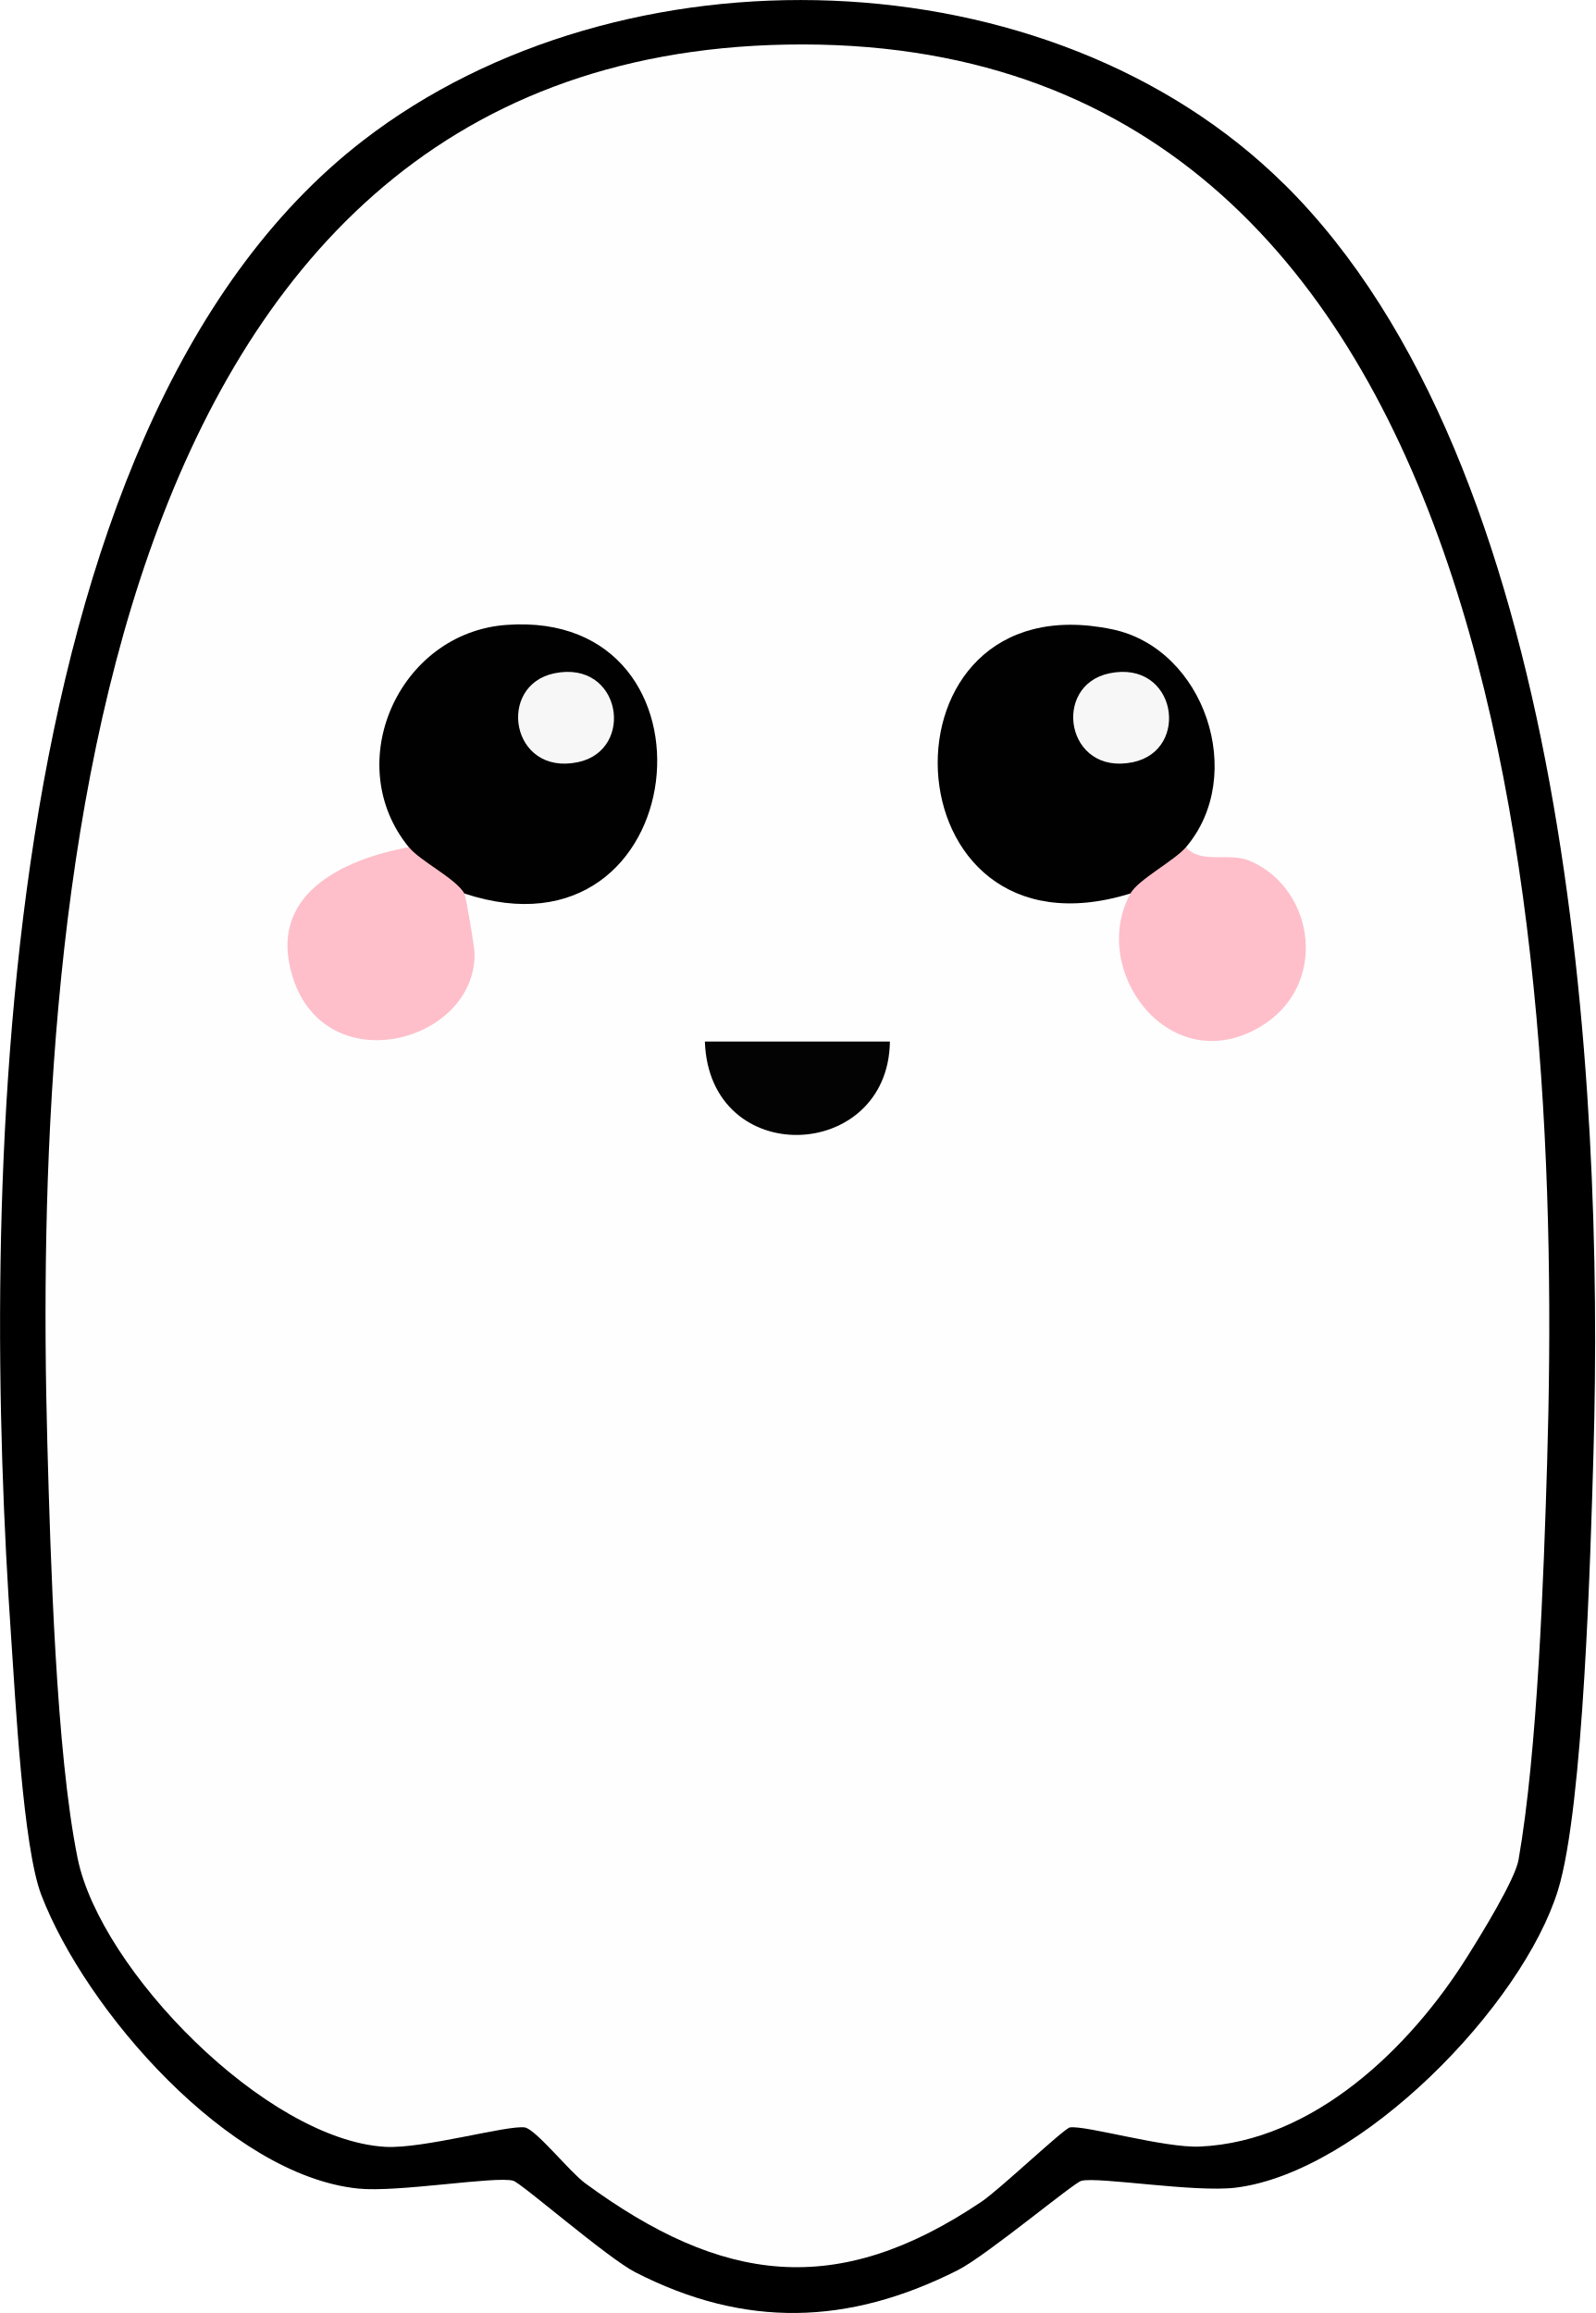
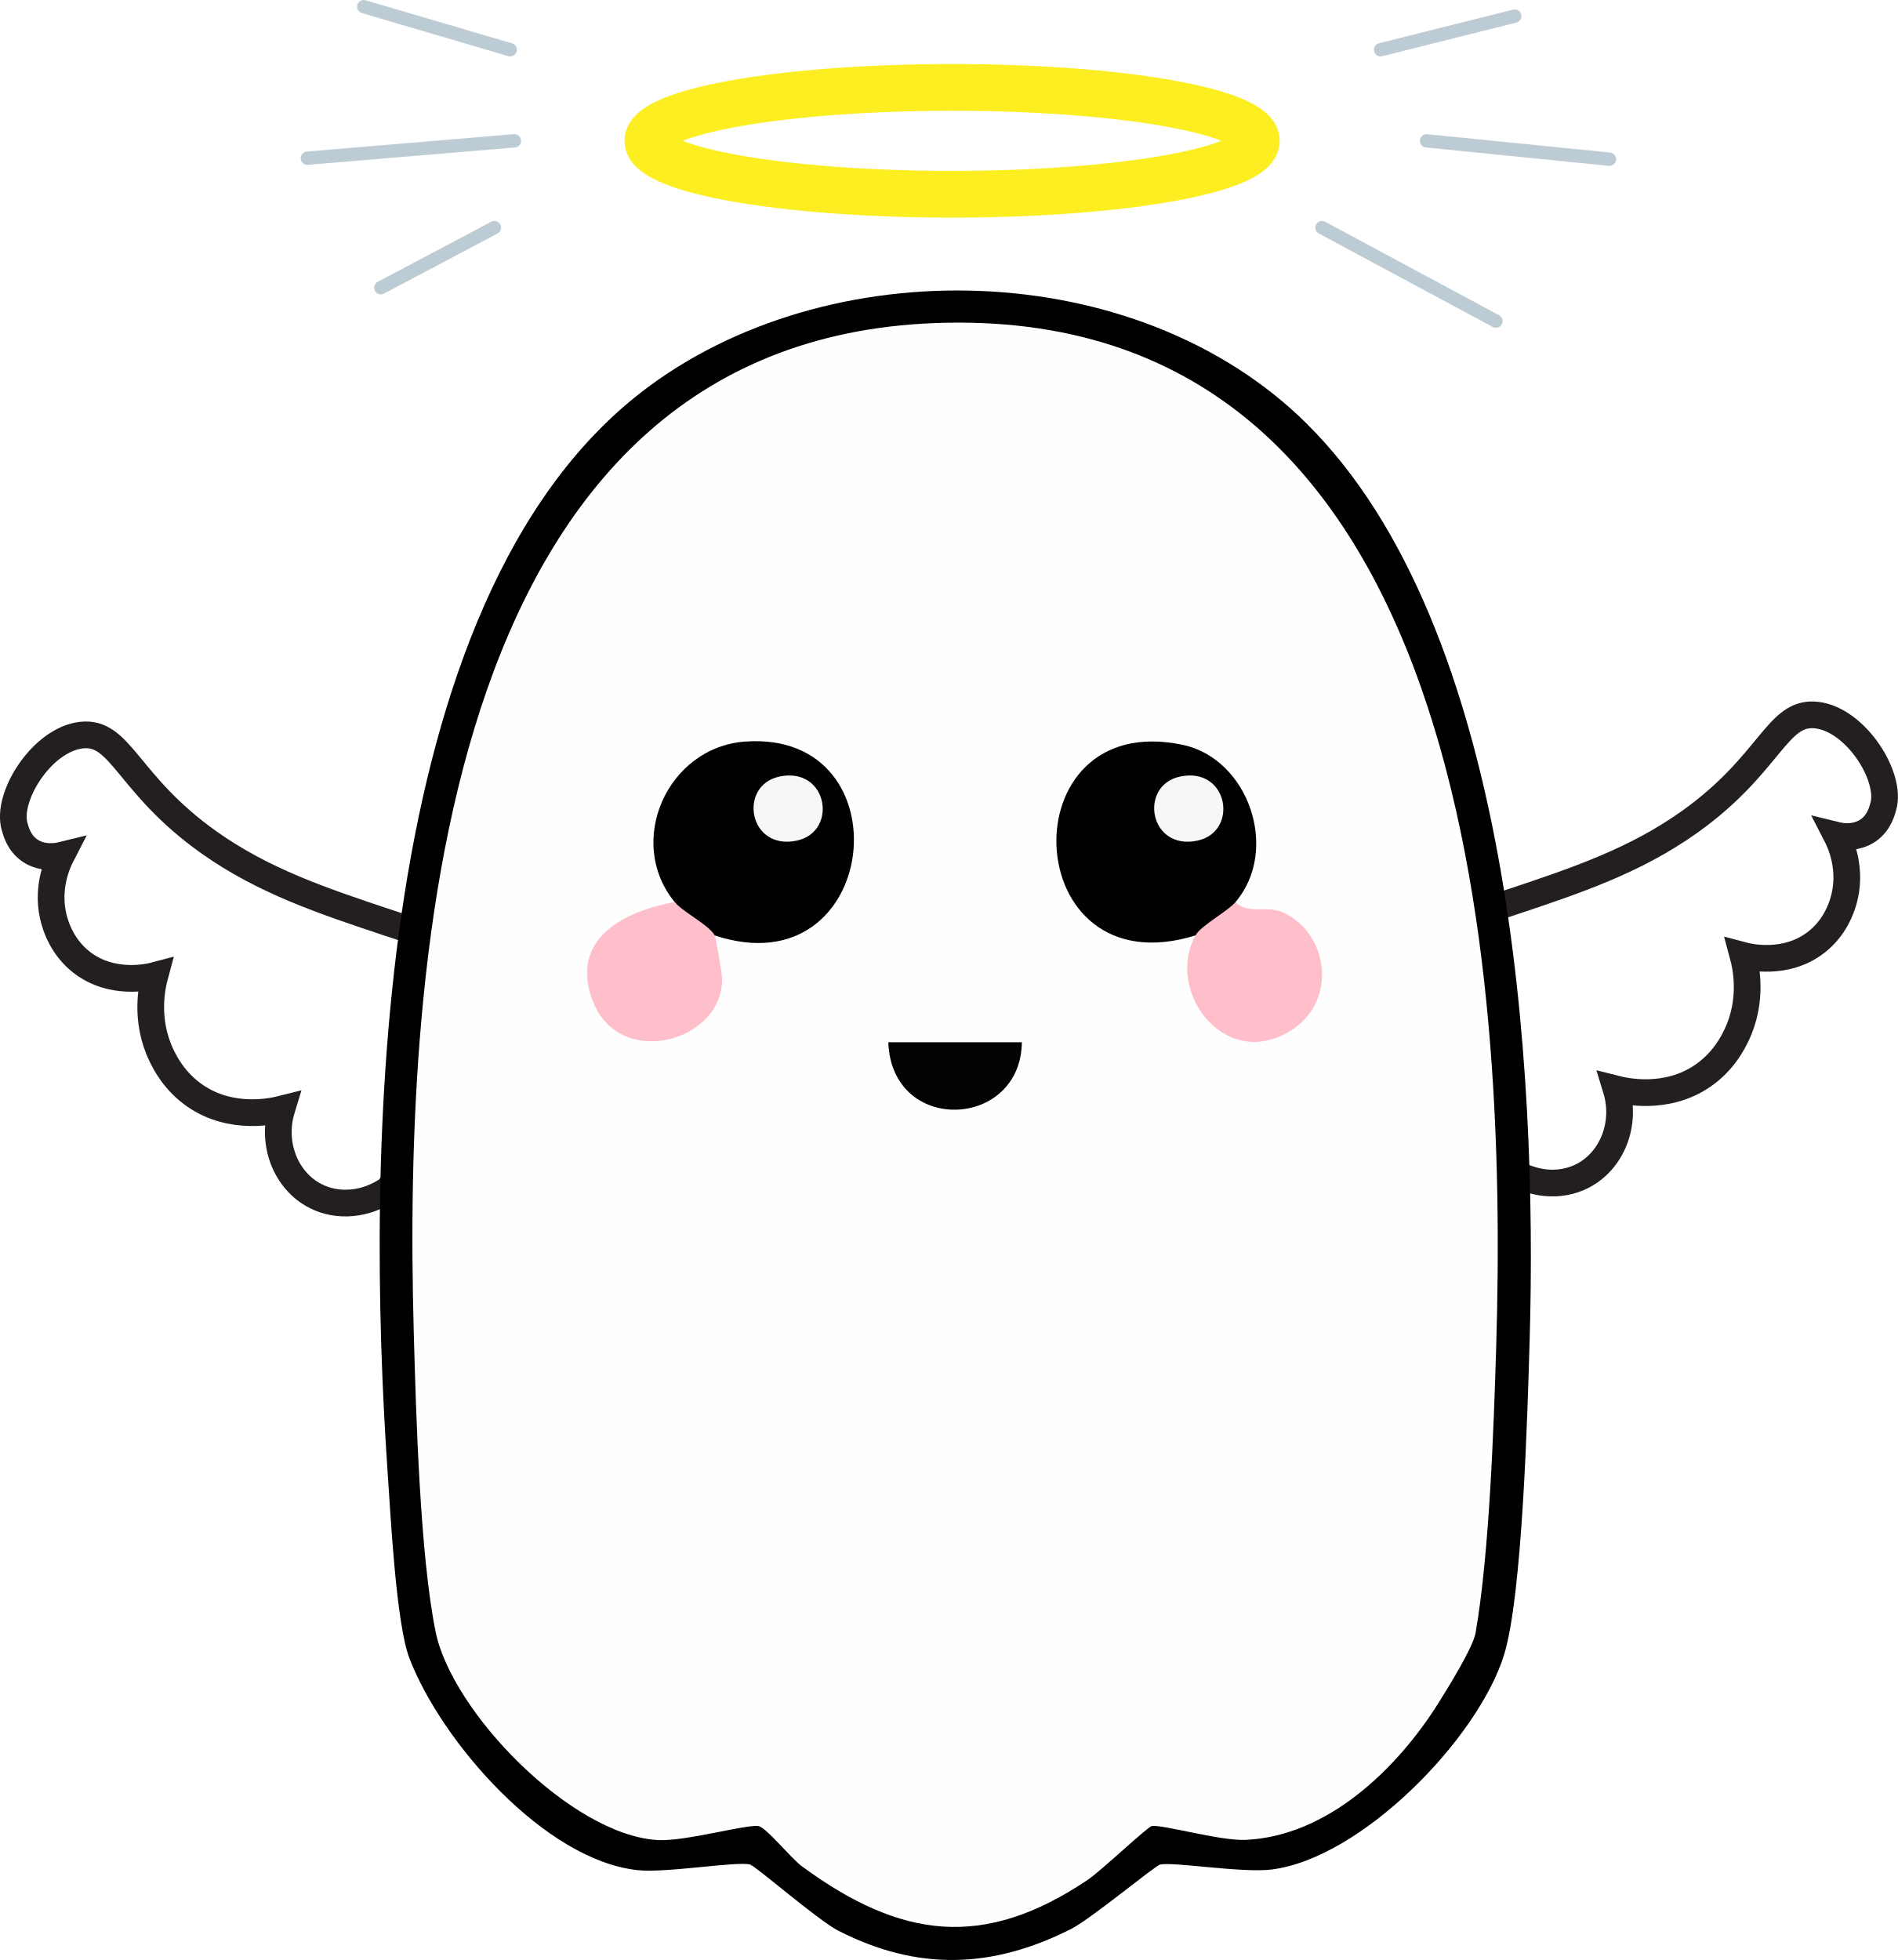
- <svg xmlns="http://www.w3.org/2000/svg" id="Layer_1" data-name="Layer 1" viewBox="0 0 172.42 250.02">
+ <svg xmlns="http://www.w3.org/2000/svg" id="Layer_2" data-name="Layer 2" viewBox="0 0 284.24 293.53">
  <defs>
    <style>
      .cls-1 {
        fill: #010101;
      }

      .cls-2 {
        fill: #030303;
      }

      .cls-3 {
+         stroke: #fcee21;
+         stroke-width: 7px;
+       }
+ 
+       .cls-3, .cls-4, .cls-5, .cls-6 {
+         stroke-miterlimit: 10;
+       }
+ 
+       .cls-3, .cls-5, .cls-6 {
+         fill: none;
+       }
+ 
+       .cls-4 {
+         fill: #c1272d;
+       }
+ 
+       .cls-4, .cls-6 {
+         stroke: #bdccd4;
+         stroke-linecap: round;
+         stroke-width: 2px;
+       }
+ 
+       .cls-5 {
+         stroke: #231f20;
+         stroke-width: 4px;
+       }
+ 
+       .cls-7 {
        fill: #febfca;
      }

-       .cls-4 {
+       .cls-8 {
        fill: #f7f7f7;
      }

-       .cls-5 {
+       .cls-9 {
        fill: #fefefe;
      }
    </style>
  </defs>
-   <path d="M138.84,19.93c30.7,30.39,34.58,96.33,33.4,137.2-.31,10.63-1.06,38.18-3.83,47.17-3.87,12.56-21.36,30.5-34.83,32.17-4.41.55-14.82-1.2-16.69-.74-.84.21-10.3,8.12-13.38,9.67-11.8,5.95-23,6.29-34.85.21-3.02-1.55-12.33-9.66-13.19-9.89-1.94-.52-12.49,1.29-16.76.85-13.96-1.43-29.46-19.26-34.25-31.75-1.98-5.18-2.8-21.23-3.25-27.75C-2.02,130.28-1.52,46.64,39.27,15.17c27.84-21.48,74.18-20.37,99.57,4.77Z" />
-   <path class="cls-5" d="M85.01,4.82c77.9-1.42,83.95,96.04,82.22,153.31-.37,12.29-1.03,31.12-3.09,42.91-.37,2.14-4.15,8.26-5.54,10.46-6.15,9.83-16.6,19.99-28.91,20.53-3.85.17-12.31-2.31-14.04-2.07-.62.09-7.62,6.73-9.56,8.03-15.68,10.56-28.08,8.82-42.83-1.99-1.69-1.24-5.37-5.88-6.55-6.04-1.88-.26-10.99,2.33-15.06,2.1-12.92-.75-30.8-19.14-33.26-31.19-2.34-11.5-2.93-32.5-3.27-44.73C3.57,99.39,9.4,6.19,85.01,4.82Z" />
-   <path class="cls-1" d="M128.19,91.58c1.6,2.74-3.55,6.4-6,5-26.64,8.25-28.21-34.06-1.94-28.55,9.94,2.09,14.57,15.77,7.94,23.55Z" />
-   <path class="cls-1" d="M50.19,96.58c-2.29,1.62-7.6-2.32-6-5-7.39-9.05-1.1-23.16,10.52-24.03,24.36-1.81,20.32,37.25-4.52,29.03Z" />
-   <path class="cls-3" d="M122.19,96.58c.81-1.48,4.76-3.55,6-5,1.7,1.89,4.61.47,6.99,1.51,7.02,3.07,8.47,13.57.97,17.94-9.77,5.7-18.52-6.17-13.95-14.46Z" />
-   <path class="cls-3" d="M50.19,96.58c.17.28,1.11,5.84,1.11,6.51.08,9.62-16.06,13.92-19.66,2.54-2.8-8.86,5.26-12.7,12.55-14.06,1.26,1.54,5.03,3.35,6,5Z" />
-   <path class="cls-2" d="M96.19,112.58c-.16,13.05-19.52,13.88-20,0h20Z" />
-   <path class="cls-4" d="M119.92,72.78c7.24-1.5,8.8,8.31,2.53,9.61-7.24,1.5-8.8-8.31-2.53-9.61Z" />
-   <path class="cls-4" d="M59.92,72.78c7.24-1.5,8.8,8.31,2.53,9.61-7.24,1.5-8.8-8.31-2.53-9.61Z" />
+   <g id="Layer_1-2" data-name="Layer 1">
+     <g>
+       <path class="cls-5" d="M215,138.46c2.73-.69,6.5-1.73,10.93-3.21,10.02-3.34,18.88-6.3,27.11-12.16,12.2-8.69,13.06-16.66,19-16,5.93.66,11.34,9.3,10,13.73-.16.55-.58,2.37-2.24,3.53-1.95,1.35-4.23.87-4.76.74.49.95,2.5,5.1,1,10-.28.93-1.21,3.81-4,6-4.59,3.59-10.25,2.2-11,2,.42,1.55,1.58,6.65-1,12-.52,1.07-1.91,3.87-5,6-5.52,3.81-11.85,2.29-13,2,1.61,5.26-.65,10.75-5,13-3.39,1.76-7.66,1.34-11-1-.65-.92-1.59-2.27-2.68-3.93-2.45-3.74-4.21-6.63-4.31-7.02-1.23-4.85-2.99-13.2-4.05-25.68Z" />
+       <path class="cls-5" d="M69.24,141.46c-2.73-.69-6.5-1.73-10.93-3.21-10.02-3.34-18.88-6.3-27.11-12.16-12.2-8.69-13.06-16.66-19-16-5.93.66-11.34,9.3-10,13.73.16.55.58,2.37,2.24,3.53,1.95,1.35,4.23.87,4.76.74-.49.95-2.5,5.1-1,10,.28.93,1.21,3.81,4,6,4.59,3.59,10.25,2.2,11,2-.42,1.55-1.58,6.65,1,12,.52,1.07,1.91,3.87,5,6,5.52,3.81,11.85,2.29,13,2-1.61,5.26.65,10.75,5,13,3.39,1.76,7.66,1.34,11-1,.65-.92,1.59-2.27,2.68-3.93,2.45-3.74,4.21-6.63,4.31-7.02,1.23-4.85,2.99-13.2,4.05-25.68Z" />
+       <g>
+         <path d="M195.69,63.44c30.7,30.39,34.58,96.33,33.4,137.2-.31,10.63-1.06,38.18-3.83,47.17-3.87,12.56-21.36,30.5-34.83,32.17-4.41.55-14.82-1.2-16.69-.74-.84.21-10.3,8.12-13.38,9.67-11.8,5.95-23,6.29-34.85.21-3.02-1.55-12.33-9.66-13.19-9.89-1.94-.52-12.49,1.29-16.76.85-13.96-1.43-29.46-19.26-34.25-31.75-1.98-5.18-2.8-21.23-3.25-27.75-3.22-46.79-2.72-130.43,38.07-161.91,27.84-21.48,74.18-20.37,99.57,4.77Z" />
+         <path class="cls-9" d="M141.86,48.33c77.9-1.42,83.95,96.04,82.22,153.31-.37,12.29-1.03,31.12-3.09,42.91-.37,2.14-4.15,8.26-5.54,10.46-6.15,9.83-16.6,19.99-28.91,20.53-3.85.17-12.31-2.31-14.04-2.07-.62.09-7.62,6.73-9.56,8.03-15.68,10.56-28.08,8.82-42.83-1.99-1.69-1.24-5.37-5.88-6.55-6.04-1.88-.26-10.99,2.33-15.06,2.1-12.92-.75-30.8-19.14-33.26-31.19-2.34-11.5-2.93-32.5-3.27-44.73-1.58-56.74,4.26-149.94,79.87-151.32Z" />
+         <path class="cls-1" d="M185.04,135.09c1.6,2.74-3.55,6.4-6,5-26.64,8.25-28.21-34.06-1.94-28.55,9.94,2.09,14.57,15.77,7.94,23.55Z" />
+         <path class="cls-1" d="M107.04,140.09c-2.29,1.62-7.6-2.32-6-5-7.39-9.05-1.1-23.16,10.52-24.03,24.36-1.81,20.32,37.25-4.52,29.03Z" />
+         <path class="cls-7" d="M179.04,140.09c.81-1.48,4.76-3.55,6-5,1.7,1.89,4.61.47,6.99,1.51,7.02,3.07,8.47,13.57.97,17.94-9.77,5.7-18.52-6.17-13.95-14.46Z" />
+         <path class="cls-7" d="M107.04,140.09c.17.28,1.11,5.84,1.11,6.51.08,9.62-16.06,13.92-19.66,2.54-2.8-8.86,5.26-12.7,12.55-14.06,1.26,1.54,5.03,3.35,6,5Z" />
+         <path class="cls-2" d="M153.04,156.09c-.16,13.05-19.52,13.88-20,0h20Z" />
+         <path class="cls-8" d="M176.77,116.29c7.24-1.5,8.8,8.31,2.53,9.61-7.24,1.5-8.8-8.31-2.53-9.61Z" />
+         <path class="cls-8" d="M116.77,116.29c7.24-1.5,8.8,8.31,2.53,9.61-7.24,1.5-8.8-8.31-2.53-9.61Z" />
+       </g>
+       <ellipse class="cls-3" cx="142.59" cy="21.09" rx="45.56" ry="8" />
+     </g>
+     <line class="cls-6" x1="74.04" y1="34.09" x2="57.04" y2="43.09" />
+     <line class="cls-4" x1="76.41" y1="7.45" x2="54.48" y2="1" />
+     <line class="cls-6" x1="197.99" y1="34.09" x2="224.04" y2="48.09" />
+     <line class="cls-6" x1="206.76" y1="7.45" x2="226.86" y2="2.41" />
+     <line class="cls-6" x1="213.65" y1="21.09" x2="241.04" y2="23.84" />
+     <line class="cls-6" x1="77.04" y1="21.09" x2="46.04" y2="23.69" />
+   </g>
</svg>
